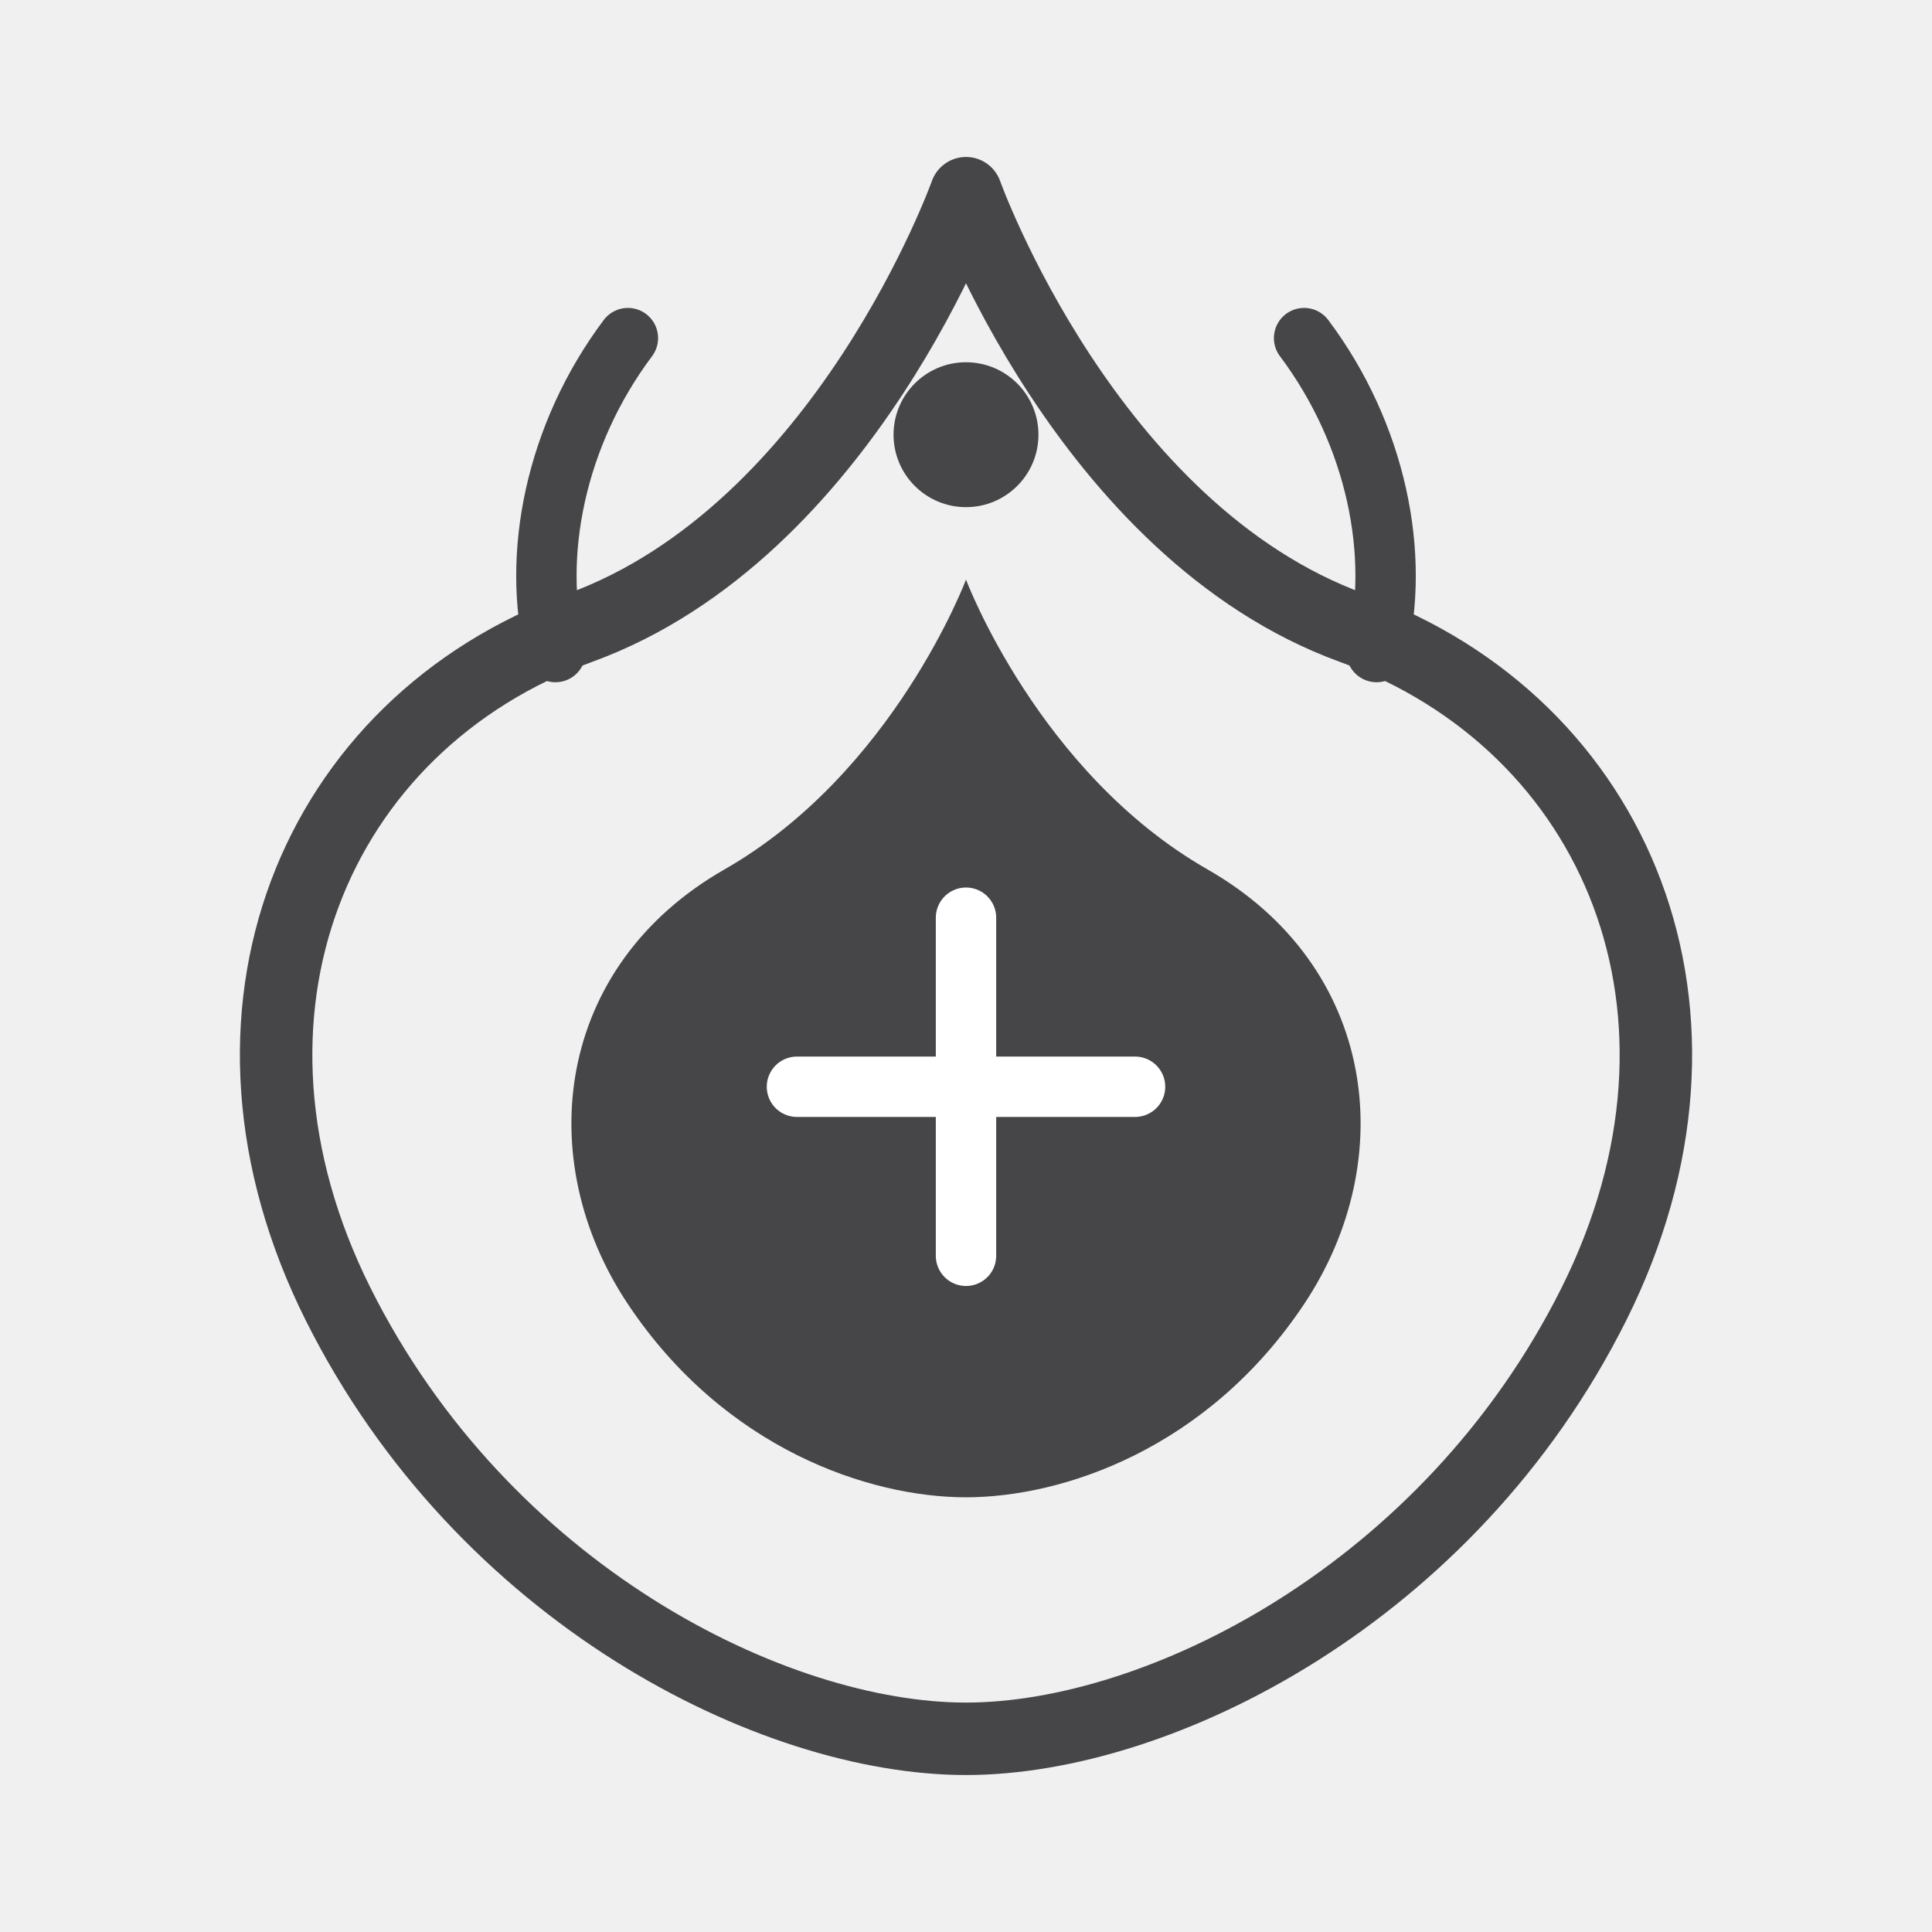
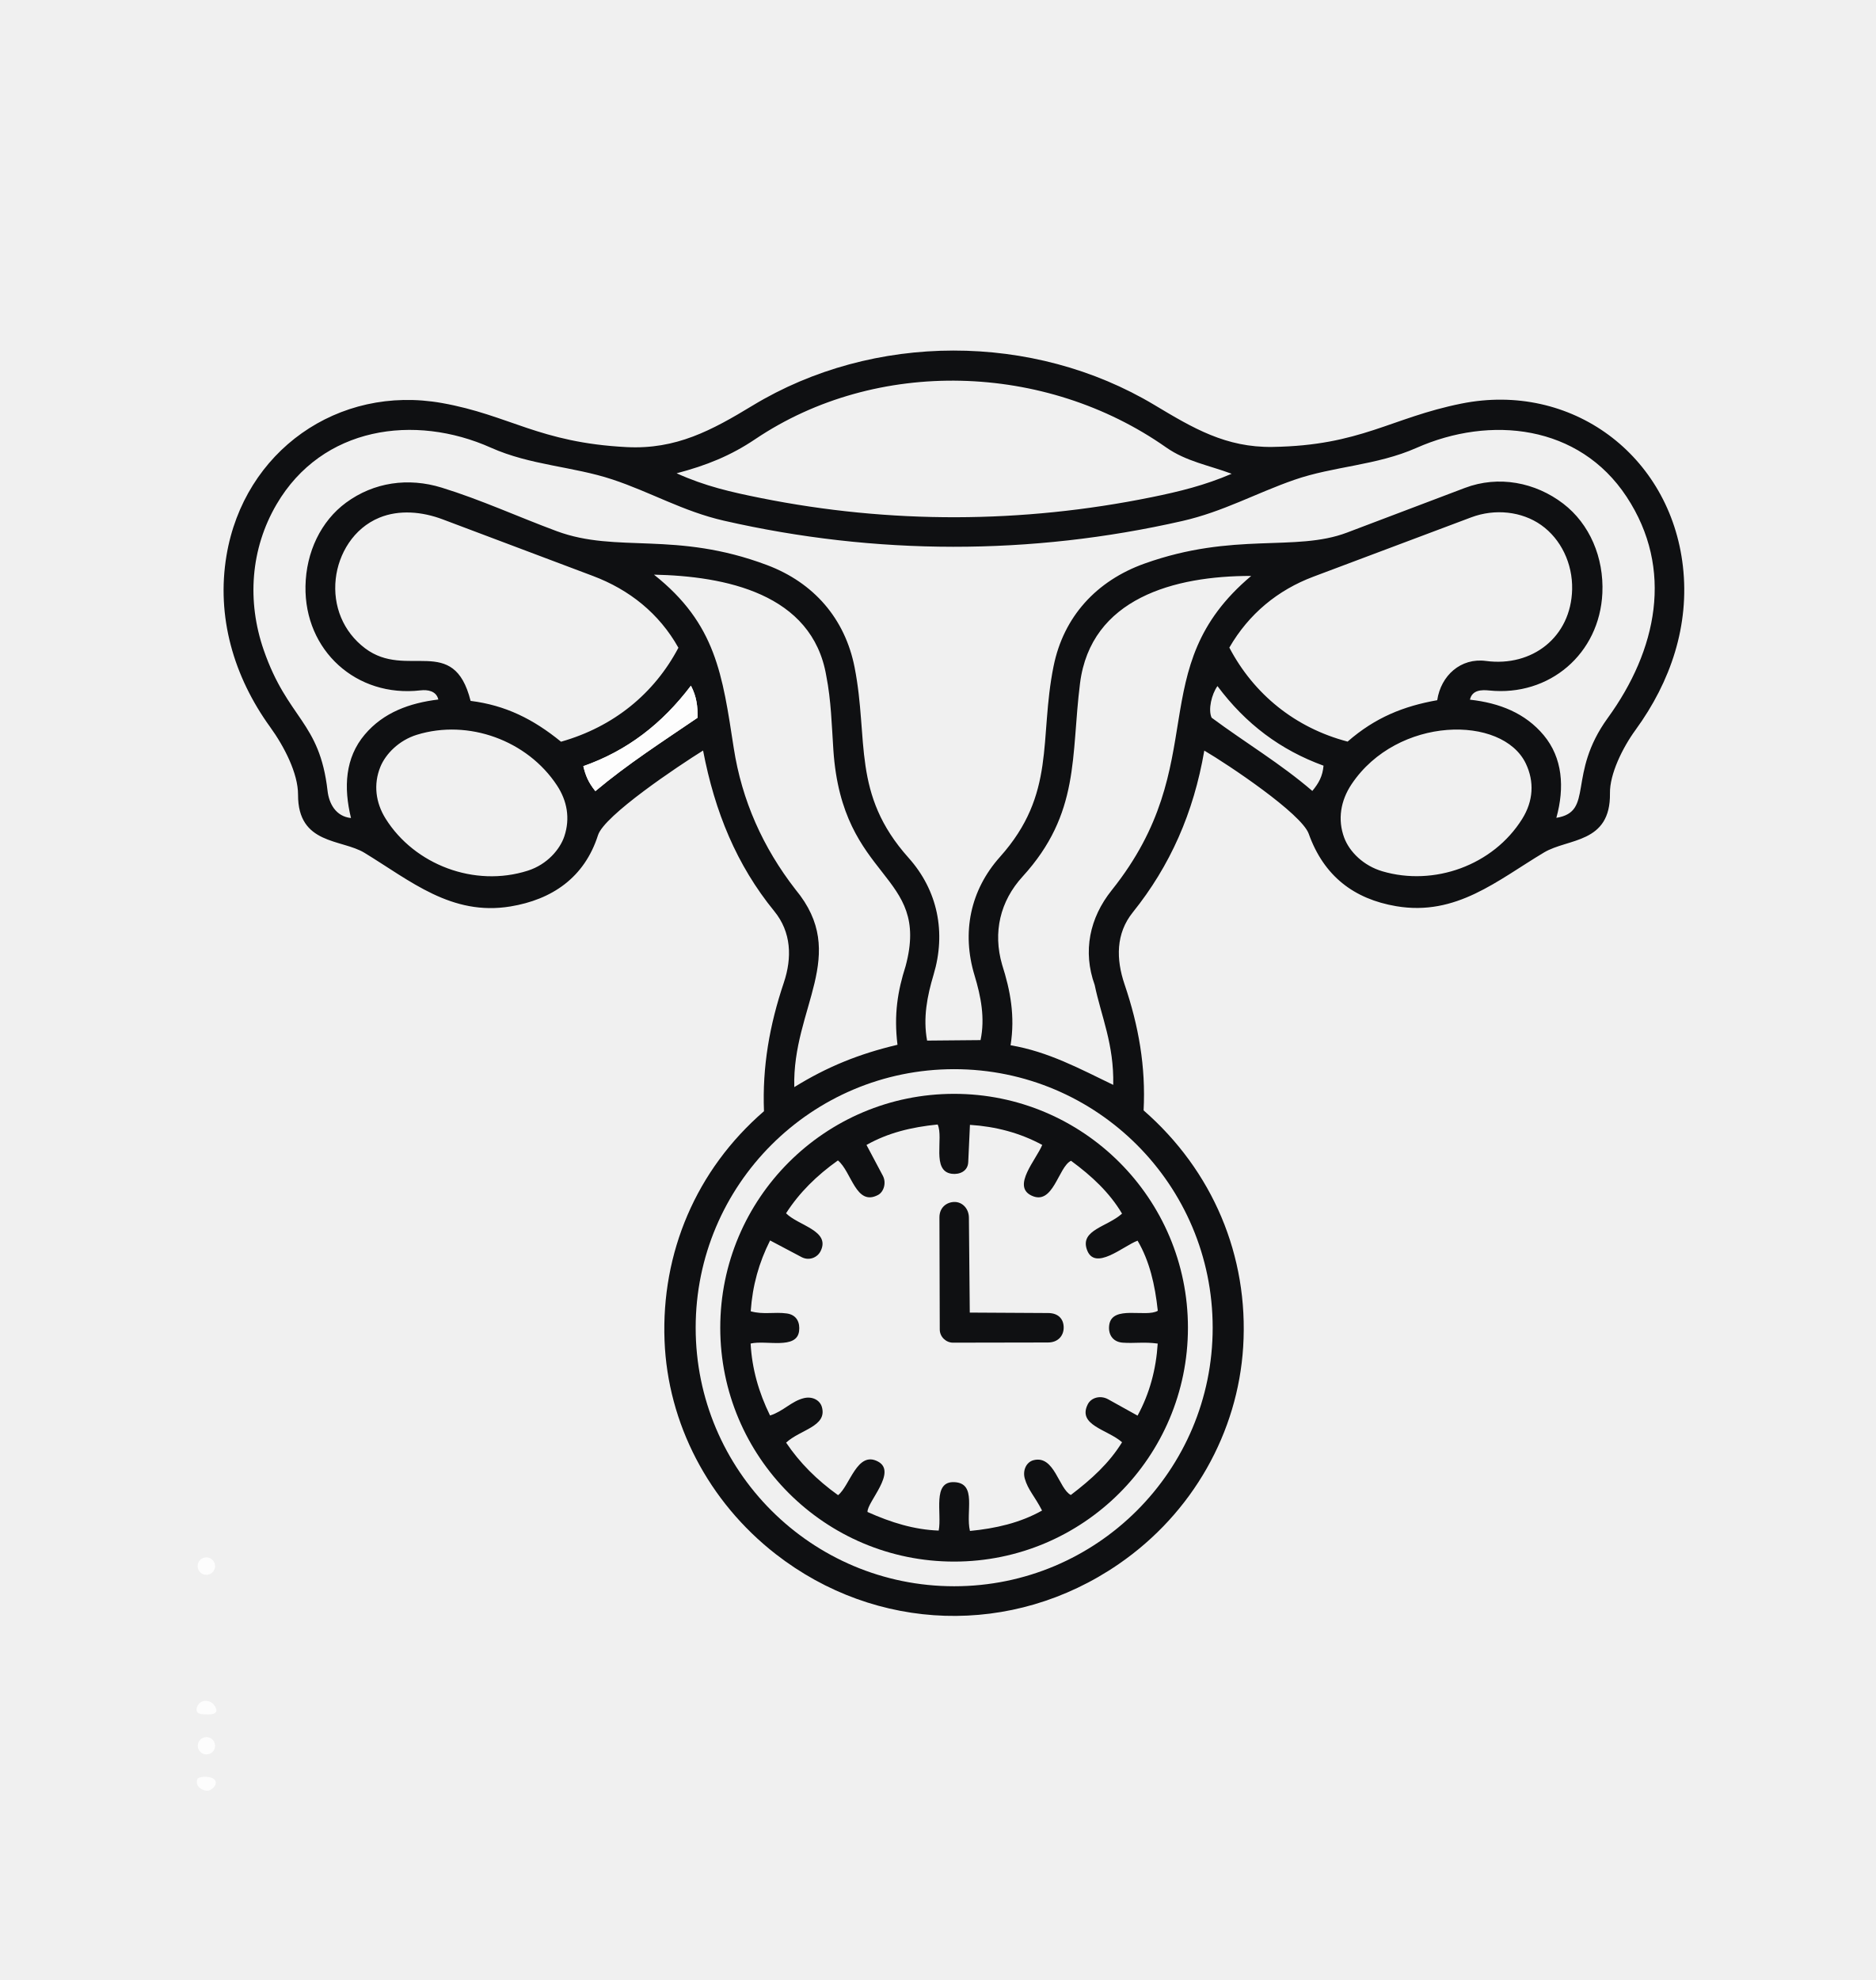
- <svg xmlns="http://www.w3.org/2000/svg" width="80" height="80" viewBox="0 0 80 80" fill="none">
-   <path d="M40 8C40 8 45 22 56 26C67 30 72 42 66 54C60 66 48 72 40 72C32 72 20 66 14 54C8 42 13 30 24 26C35 22 40 8 40 8Z" stroke="#464548" stroke-width="3" stroke-linecap="round" stroke-linejoin="round" />
-   <path d="M40 24C40 24 43 32 50 36C57 40 58 48 54 54C50 60 44 62 40 62C36 62 30 60 26 54C22 48 23 40 30 36C37 32 40 24 40 24Z" fill="#464548" />
-   <path d="M40 38V52M33 45H47" stroke="white" stroke-width="2.5" stroke-linecap="round" />
-   <circle cx="40" cy="18" r="3" fill="#464548" />
-   <path d="M26 14C23 18 22 23 23 27" stroke="#464548" stroke-width="2.5" stroke-linecap="round" />
-   <path d="M54 14C57 18 58 23 57 27" stroke="#464548" stroke-width="2.5" stroke-linecap="round" />
+ <svg xmlns="http://www.w3.org/2000/svg" id="Camada_1" version="1.1" viewBox="0 0 2922.76 3085.23">
+   <defs>
+     <style>
+       .st0 {
+         fill: #0f1012;
+       }
+ 
+       .st1 {
+         fill: #fdfdfd;
+       }
+     </style>
+   </defs>
+   <path class="st1" d="M332.86,2771.83c8.9,6.42-1.45,17.71-9.11,18.38-8.72.77-21.36-8.03-15.7-19.01,4.28-3.15,18.32-4.04,24.81.63Z" />
+   <path class="st1" d="M324.58,2671.43c-11.03-.16-19.43-.09-18.06-9.5.77-5.28,5.94-12.29,15.17-11.63,6.96.5,11.07,4.85,13.13,8.08,5.08,7.95,2.32,13.23-10.24,13.05Z" />
+   <circle class="st1" cx="321.59" cy="2440.27" r="13.61" />
+   <circle class="st1" cx="321.7" cy="2720.25" r="13.48" />
+   <path class="st0" d="M1743.17,2437.3c-165.49,113.68-377.9,105.92-534.09-15.57-105.07-81.73-168.5-203.93-173.45-332.71-5.25-136.65,48.94-265.84,154.96-357.54-2.72-69.31,8.62-133.98,30.86-200.14,13.19-39.22,11.74-78.97-14.78-111.47-58.74-72-92.7-154.79-110.99-250.41-39.05,24.38-153.9,101.04-163.75,131.9-21.17,66.33-71.87,100.42-136.47,111.07-91.89,15.14-155.63-39.83-227.51-83.6-35.67-21.72-103.76-12.19-103.48-90.51.12-33.1-21.44-75-43.38-105.34-57.28-79.21-84.05-172.49-68.1-267.45,27.28-162.4,173.63-266.46,335.93-237.5,105,18.74,151.31,61.66,287.58,68.64,77.24,3.95,132.75-26.14,196.26-64.66,188.32-114.21,437.4-114.16,626.23-1.02,60.34,36.15,111.32,66.57,184.39,65.41,137.28-2.17,183.7-45.32,293.92-67.5,171.4-34.49,325.63,80.05,345.37,253.73,10.41,91.62-18.73,179.13-73.93,254.85-20.39,27.97-40.22,68.83-39.78,98.53,1.17,78.84-65.31,69.93-102.71,92.28-72.83,43.53-136.75,99.62-230.38,83.74-65.93-11.18-112.81-47.01-136.33-112.81-11.24-31.45-125.59-107.89-162.76-129.65-16.63,96.93-53.18,179.48-111.45,252.06-26.49,32.99-26.16,72.84-12.85,112.07,22.01,64.85,33.24,128.32,29.71,196.51,107.66,93.88,164,226.68,155.18,368.51-8.24,132.54-78.01,258.75-194.2,338.57ZM1794.38,774.8c44-8.95,83.26-18.62,125.05-36.57-35.75-13.35-70.98-19.21-102.27-41.18-188.44-132.31-450.91-140.16-640.3-12.69-38.2,25.71-75.84,40.88-122.44,53.12,44.75,20.22,85.04,29.29,130.97,38.51,201.77,40.5,407.24,39.83,608.98-1.2ZM1641.9,1038.1c15.57-77.31,66.96-133.22,141.69-159.93,139.73-49.93,234.77-17.66,315.58-48.28l183.73-69.62c52.52-19.9,109.88-8.71,153.27,24.54,41.13,31.51,63.51,83.9,60.96,139.35-4.33,94.46-82.33,161.41-176.42,151.74-11.55-1.19-26.6-1.04-29.92,14.34,46.07,5.07,86.29,21.02,114.93,55.35,29.37,35.21,32.86,81.27,19.7,128.76,59.59-9.54,15.94-67.16,80.23-155.75,76.16-104.95,103.75-231.52,29.19-344.62-74.02-112.28-212.35-127.03-327.49-76.05-62.09,27.49-129.28,28.49-190.42,49.8-59.95,20.89-110.77,49.59-174.28,64.06-236.26,53.83-478.11,53.5-714.46-.44-63.53-14.5-114.19-44.53-173.89-64.29-61.51-20.36-127.59-21.92-189.29-49.49-118.78-53.07-262.94-33.18-334.02,88.27-40.67,69.5-46.29,151.26-20.01,227.06,37.5,108.14,87.06,110.68,99.49,219.43,2.23,19.49,12.59,39.82,36.52,42.32-11.69-47.92-9.18-93.79,21.36-129.95,29.29-34.69,70.08-49.29,114.74-54.72-3.12-13.52-16.81-15.53-27.74-14.26-99.91,11.61-181.08-62.13-179.28-162.4.96-53.26,24.23-101.42,63.18-130.06,43.29-31.83,96.81-39.56,149.08-23.44,61.53,18.98,118.96,45.48,179.38,67.87,94.2,34.91,184.77-.9,327.62,52.8,72.95,27.43,121.57,83.55,136.46,159.27,22.3,113.4-5.02,197.27,84.15,296.93,45.61,50.97,58.61,116.47,38.95,182.08-10.03,33.47-16.62,67.14-10.11,102.68l83.3-.76c7.26-34.15.57-68.11-9.36-100.88-20.24-66.74-6.73-132.67,39.58-184.5,88.28-98.78,60.57-182.97,83.58-297.23ZM874.29,1155.74c81.93-23.18,145.24-74.96,182.95-146.43-30.02-53.58-76.57-90.53-133.12-111.82l-234.39-88.28c-31.94-12.03-67.71-15.22-98.42-2.62-40.76,16.72-63.78,56.73-68.09,95.22-4.74,42.25,11.58,82.61,45.77,108.39,64.94,48.98,138-23.23,164.4,81.92,54.24,6.81,97.45,28.19,140.9,63.61ZM2100.11,1155.56c43.13-37.7,87.67-55.34,139.66-64.5,5.74-38.46,36.72-66.39,75.99-61.16,71.84,9.57,132.58-36.99,134.26-111.6.9-40.08-17.35-78.36-48.32-100.22-29.96-21.14-71.73-25.94-108.93-11.96l-245.93,92.43c-55.69,20.93-100.66,57.98-131.04,110.54,38.15,72.67,102.74,125.1,184.31,146.47ZM1398.64,1627.97c-5.82-47.51.41-84.14,12.65-122.55,39.59-147.03-98.81-130.58-112.57-336.91-2.61-39.12-3.46-76.8-11.03-115.34-21.83-128.72-158.19-155.46-268.54-157.75,96.82,76.69,106.67,156.08,124.28,269.96,12.69,82.08,45.65,155.49,96.23,220.59,84.87,102.33-5.15,184.17-1.85,307.96,51.55-31.85,100.95-51.81,160.83-65.96ZM1734.87,1690.47c1.34-63.38-18.65-106.52-28.9-155.66-18.95-52.54-7.88-104.63,26.41-147.51,159.57-199.55,45.87-345.48,217.49-489.89-119.75-.21-249.95,34.86-266.75,167.31-14.38,113.44.58,202.46-89.63,301.27-34.83,38.15-46.46,86.74-31.78,137.24,12.87,40.3,20.37,79.93,13.18,125.49,58.91,9.96,108,36.7,159.98,61.74ZM927.81,1232.75c50.81-42.54,104.36-76.93,159.27-114.35.35-16.87-1.26-32.77-10.35-49.98-44.78,59.22-99.29,101.41-167.7,125.39,3.51,14.65,7.81,25.3,18.78,38.94ZM2045.13,1232.45c9.96-12.03,16.06-22.88,17.46-39.37-66.95-24.37-121.13-64.87-165.3-124.04-8.93,12.35-14.89,36.6-9.09,49.28,52.92,39.25,107.17,71.34,156.93,114.13ZM822.62,1356.65c30.4-9.72,50.19-33.52,56.85-53.53,9.33-28.03,4.34-55.24-11.45-79.26-46.09-70.15-138.1-103.75-218.41-78.92-27.77,8.59-48.6,29.67-56.89,50.08-10.92,26.89-7.45,55.56,8.21,80.57,44.98,71.83,138.54,107.64,221.68,81.06ZM2372.17,1276.03c17.47-27.96,19.12-57.99,5.74-86.13-36.25-76.24-200.34-74.49-271.62,32.05-17.11,25.57-22.01,55.13-11.48,83.35,8.31,22.26,30.24,43.72,59.44,52.34,80.13,23.67,172.5-8.91,217.92-81.61ZM1889.85,2068.84c0-222.5-180.37-402.86-402.86-402.86s-402.86,180.37-402.86,402.86,180.37,402.86,402.86,402.86,402.86-180.37,402.86-402.86Z" />
+   <path class="st1" d="M927.81,1232.75c-10.96-13.65-15.26-24.3-18.78-38.94,68.4-23.98,122.91-66.17,167.7-125.39,9.09,17.22,10.7,33.11,10.35,49.98-54.91,37.42-108.46,71.8-159.27,114.35Z" />
+   <path class="st0" d="M1851.29,2068.84c0,201.27-163.16,364.42-364.42,364.42s-364.42-163.16-364.42-364.42,163.16-364.42,364.42-364.42,364.42,163.16,364.42,364.42ZM1623.97,2353.76c-11.52-22.47-22.05-32.34-26.95-49.86-3.61-12.9,2.49-25.74,13.59-28.62,32.57-8.44,39.26,44.41,58.15,54.21,32.25-24.58,59.66-49.4,79.86-82.19-22.59-19.97-69.77-26.28-53.52-58.95,5.39-10.83,19.93-14.6,31.83-7.99l45.85,25.48c18.85-34.54,28.9-72.36,31.4-112.28-20.69-2.93-36.59-.08-54.54-1.42-16.49-1.23-23.05-14.08-20.98-27.81,4.71-31.23,57.38-10.96,75.66-21.88-4.39-40.68-12.73-77.19-31.5-109.23-21.62,7.72-67.33,49.09-79.21,13.29-10.03-30.21,32.24-34.89,54.98-55.46-19.6-32.93-47.07-58.49-79.48-82.32-19.91,9.26-27.67,71.22-62.21,53.94-29.7-14.86,7.52-55.18,17.33-78.64-34.64-18.82-72.68-28.75-112.67-31.29l-2.67,58.17c-.66,14.43-13.98,19.61-25.65,18.07-32.16-4.25-12.33-55.83-22-76.79-41.05,4.08-77.53,13.04-110.9,31.87l25.48,47.96c5.89,11.09,1.38,25.25-7.41,29.93-34.56,18.37-41.25-36.32-62.6-53.76-33.03,23.46-60.31,50.31-80.81,82.35,19.04,19.24,69.37,26.97,53.97,58.67-5.15,10.61-18.3,15.69-29.74,9.64l-49.12-25.98c-17.41,34.73-27.33,69.82-30.2,110.35,19.36,5.57,37.09.71,56.29,3.41,15.79,2.21,20.78,14.6,19.09,27.59-3.81,29.19-51.7,13.54-75.53,19.3,2.13,39.04,12.51,75.91,30.28,112.11,20.92-6.63,33.38-22.36,52.75-27.05,13-3.15,25.08,2.95,28.12,14.09,8.26,30.2-33.87,34.88-55.82,55.25,21.25,31.57,47.98,58.14,80.96,81.84,18.48-14.44,29.68-69.9,62.33-52.33,30.21,16.26-17.3,63.06-16.45,78.53,36.94,16.55,72.91,27.62,110.94,28.98,5.28-26.6-10.58-77.24,24.54-75.46,35.68,1.81,17.04,46.29,24.17,76.05,39.96-3.89,77.89-12.47,112.37-31.8Z" />
+   <path class="st0" d="M1633.32,2091.87l-148.2.27c-10.65.02-20.57-8.88-20.6-20.54l-.5-174.68c-.04-15.41,11.23-24.03,23.73-24.02,11.73.02,22.07,10,22.2,24.49l1.35,147.88,122.33.7c16.03.09,24.29,9.77,24.01,23.24-.25,12.34-8.94,22.62-24.34,22.65Z" />
</svg>
